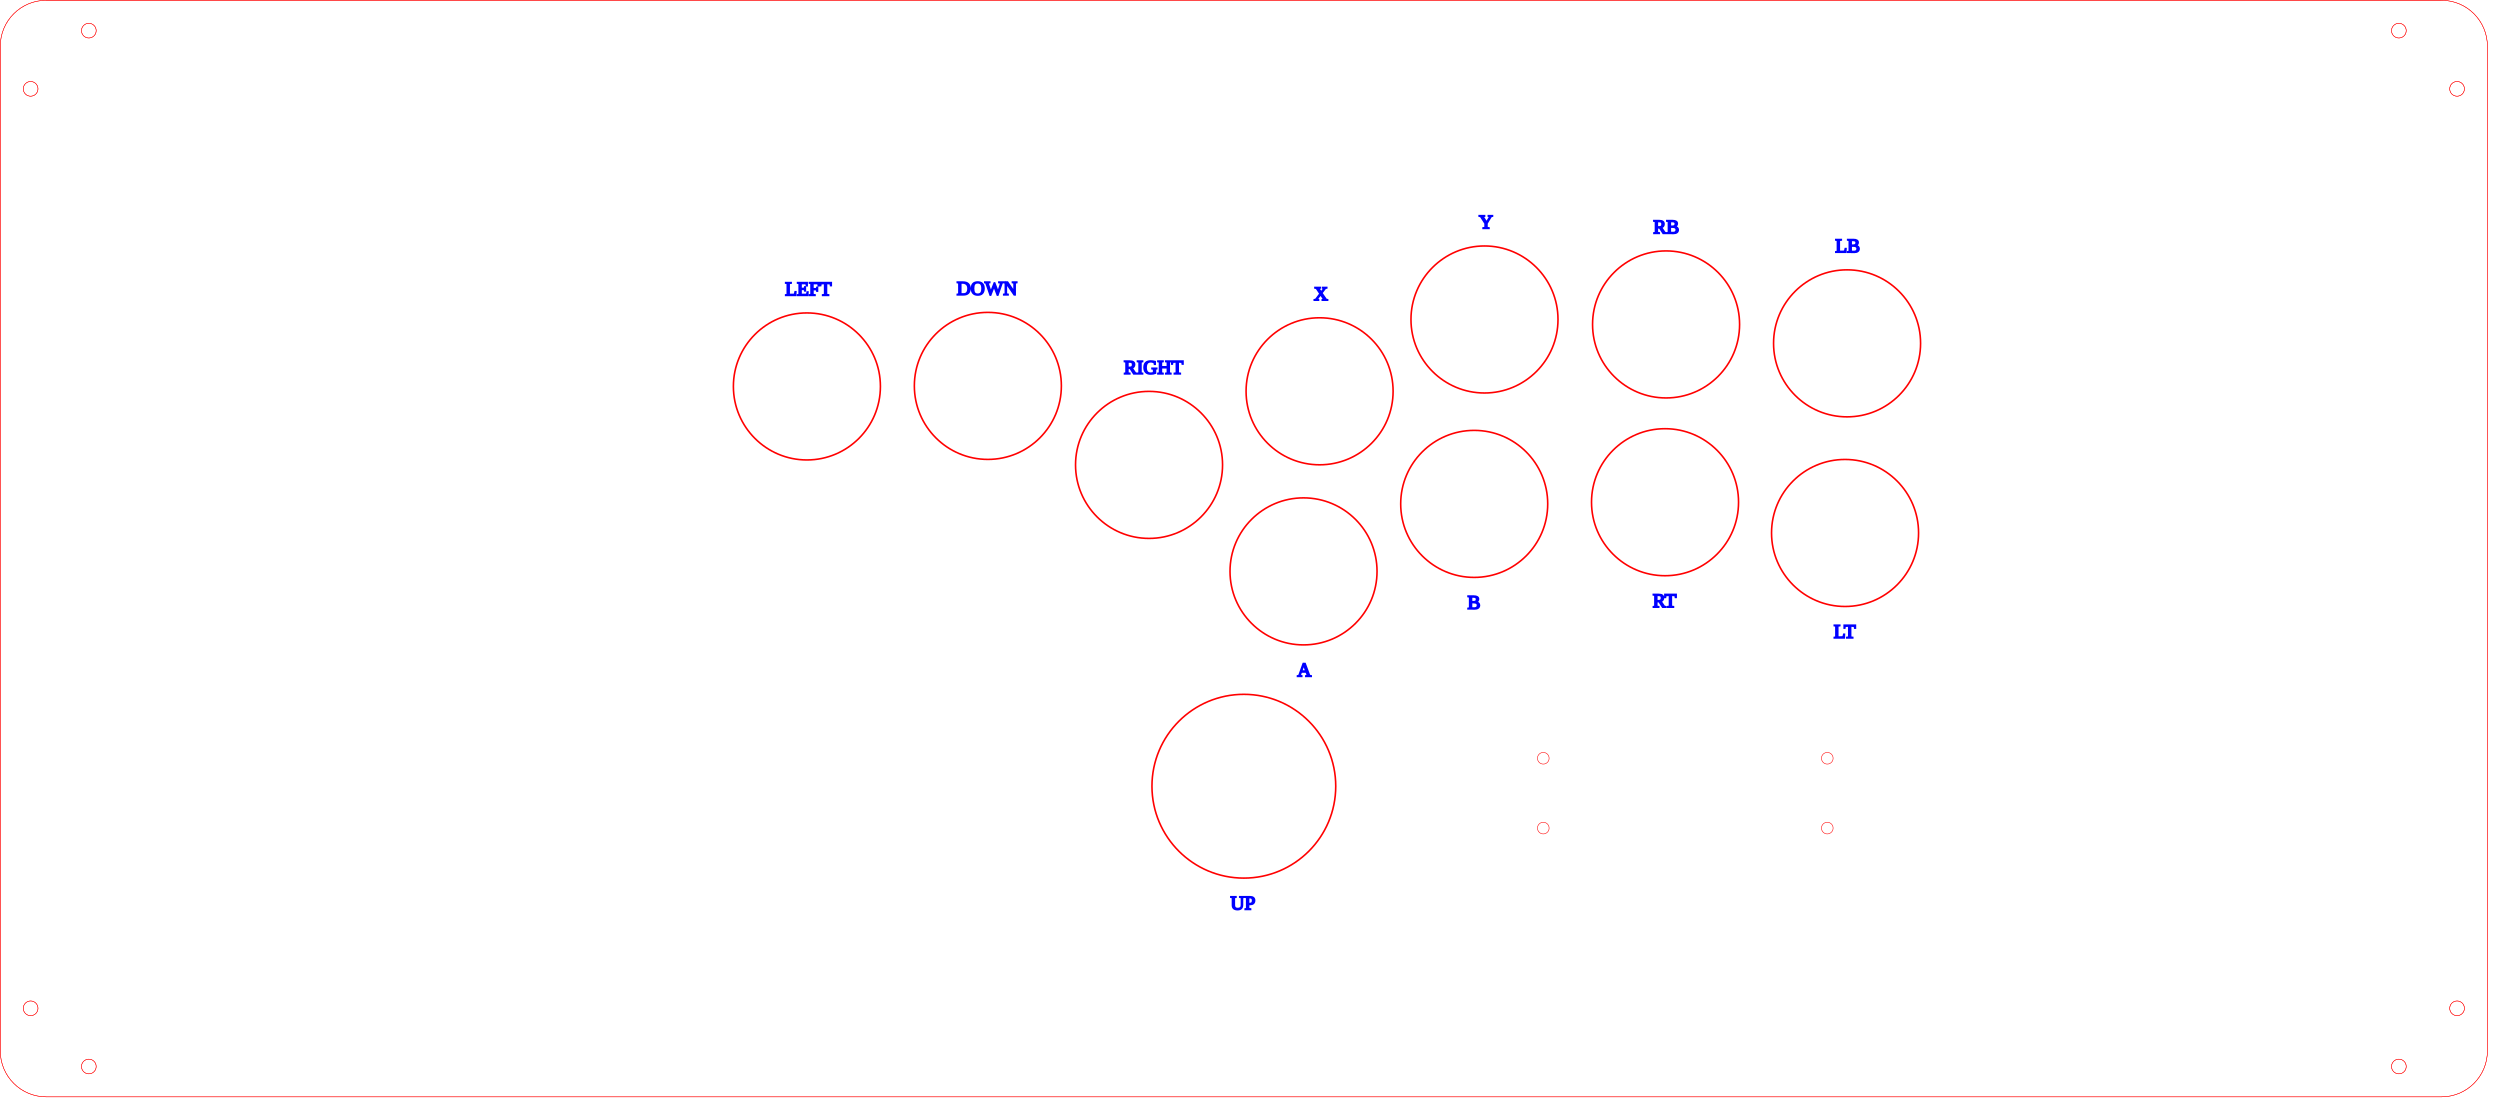
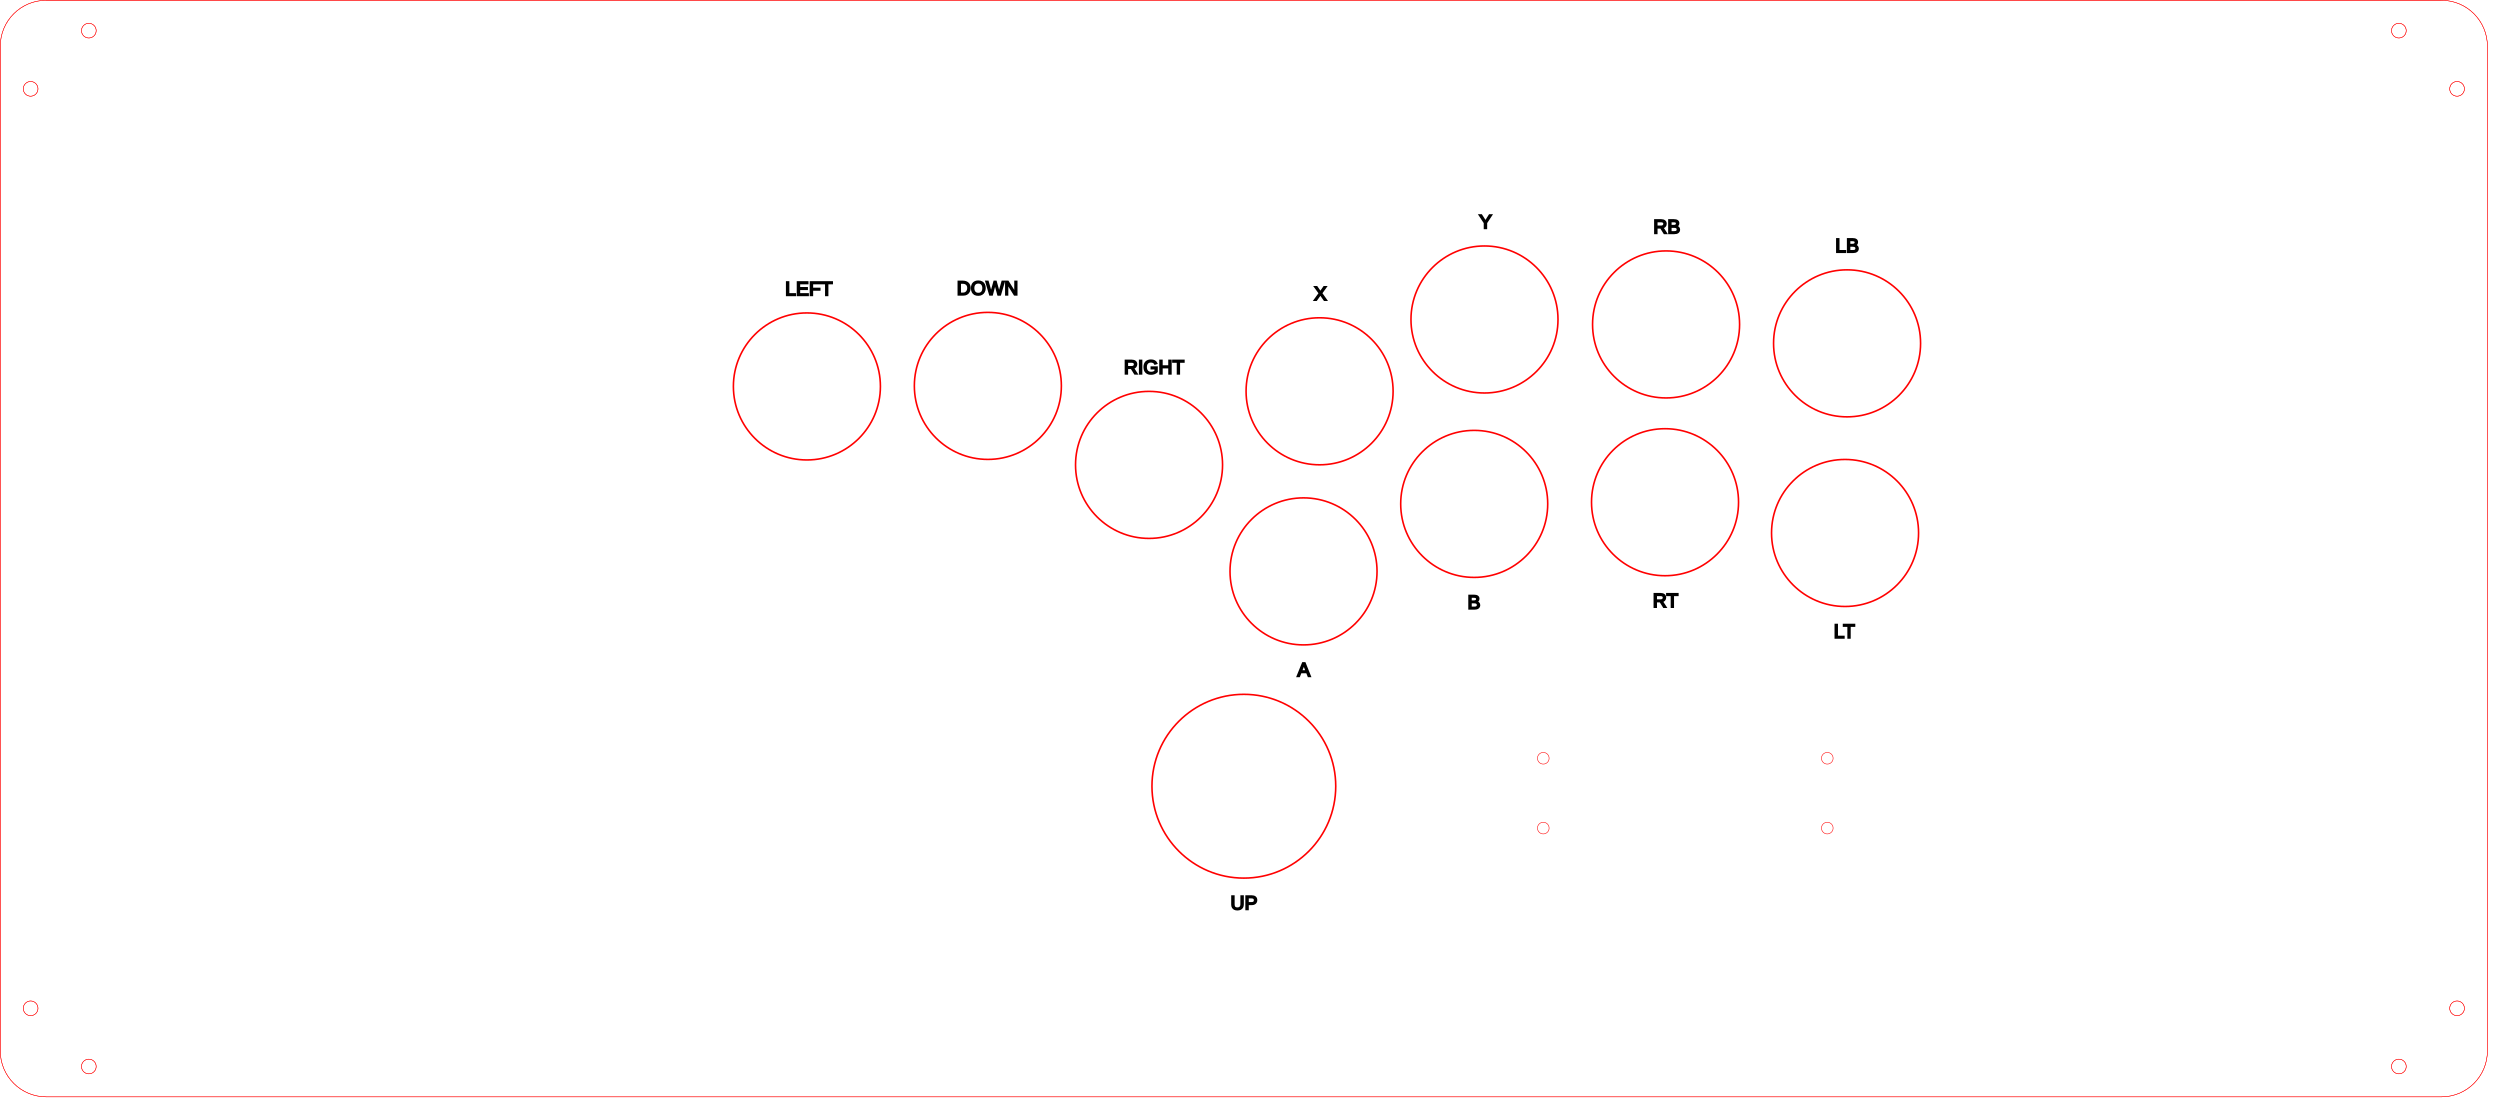
<svg xmlns="http://www.w3.org/2000/svg" xml:space="preserve" id="svg6881" preserveAspectRatio="xMidYMid" version="1.1" viewBox="0 0 408.1 181.096" height="181.096mm" width="408.1mm">
  <defs id="defs6885">
    <clipPath clipPathUnits="userSpaceOnUse" id="clipPath1748">
      <path style="display:inline;fill:#000000;stroke-width:0.1" d="m -242.065,118.759 -21.447,-28.211 -6.664,6.191 25.613,107.458 60.916,-0.897 18.499,-20.426 14.12,-9.978 -4.306,-36.534 -47.898,-27.557 z" id="path1750" />
    </clipPath>
  </defs>
  <g id="g2790" style="display:none;vector-effect:non-scaling-stroke;fill:none;stroke:#000000;stroke-width:0.265;stroke-dasharray:none;-inkscape-stroke:hairline" transform="translate(-11.44061,-82.48767)">
    <g id="g2849" transform="translate(-177.5868,-12.62469)" style="display:inline;vector-effect:non-scaling-stroke;stroke-width:0.265;stroke-dasharray:none;-inkscape-stroke:hairline">
      <path d="m -3142.288,869.515 a 45.354,45.354 0 0 0 -90.709,0 45.354,45.354 0 0 0 90.709,0 z" style="display:none;vector-effect:non-scaling-stroke;fill:none;stroke:#ff0000;stroke-width:1;stroke-dasharray:none;-inkscape-stroke:hairline" id="path2890-2-0" transform="matrix(0.2645833,0,0,0.2645833,1225.566,-118.3967)" />
      <path d="m 364.169,111.662 a 12,12 0 0 0 -24,0 12,12 0 0 0 24,0 z" style="display:none;vector-effect:non-scaling-stroke;fill:none;stroke:#ff0000;stroke-width:0.265;stroke-dasharray:none;-inkscape-stroke:hairline" id="path2890-2-0-2" />
      <path d="m -3142.288,869.515 a 45.354,45.354 0 0 0 -90.709,0 45.354,45.354 0 0 0 90.709,0 z" style="vector-effect:non-scaling-stroke;fill:none;stroke:#ff0000;stroke-width:1;stroke-dasharray:none;-inkscape-stroke:hairline" id="path2890-2-0-4" transform="matrix(0.2645833,0,0,0.2645833,1165.566,-118.3967)" />
      <path d="m 364.169,111.662 a 12,12 0 0 0 -24,0 12,12 0 0 0 24,0 z" style="vector-effect:non-scaling-stroke;fill:none;stroke:#ff0000;stroke-width:0.265;stroke-dasharray:none;-inkscape-stroke:hairline" id="path2890-2-0-2-4" transform="translate(-60)" />
      <path d="m 274.169,111.662 a 12,12 0 0 0 -24,0 12,12 0 0 0 24,0 z" style="vector-effect:non-scaling-stroke;fill:none;stroke:#ff0000;stroke-width:0.265;stroke-dasharray:none;-inkscape-stroke:hairline" id="path2890-2-0-4-9" />
      <path d="m 244.169,111.662 a 12,12 0 0 0 -24,0 12,12 0 0 0 24,0 z" style="vector-effect:non-scaling-stroke;fill:none;stroke:#ff0000;stroke-width:0.265;stroke-dasharray:none;-inkscape-stroke:hairline" id="path2890-2-0-2-4-1" />
    </g>
    <g id="g401" style="display:inline;vector-effect:non-scaling-stroke;fill:none;stroke:#000000;stroke-width:0.265;stroke-dasharray:none;-inkscape-stroke:hairline" transform="translate(356.2262,-13.83901)">
      <path d="m 29.74,112.85 a 10.675,10.677 0 0 0 -21.35,0 10.675,10.677 0 0 0 21.35,0 z" style="vector-effect:non-scaling-stroke;fill:none;stroke:#ff0000;stroke-width:0.265;stroke-dasharray:none;-inkscape-stroke:hairline" id="path2890-2-0-2-4-1-8" />
      <ellipse style="display:inline;vector-effect:non-scaling-stroke;fill:none;stroke:#ff0000;stroke-width:0.265;stroke-dasharray:none;stroke-opacity:1;-inkscape-stroke:hairline" id="path838-8-3-5" cx="28.566" cy="124.852" rx="1.7" ry="1.7" />
      <ellipse style="display:inline;vector-effect:non-scaling-stroke;fill:none;stroke:#ff0000;stroke-width:0.265;stroke-dasharray:none;stroke-opacity:1;-inkscape-stroke:hairline" id="path838-8-3-5-4-2" cx="9.566" cy="100.852" rx="1.7" ry="1.7" />
    </g>
    <rect style="display:none;vector-effect:non-scaling-stroke;fill:none;stroke:#ff0000;stroke-width:0.265;stroke-dasharray:none;stroke-opacity:1;-inkscape-stroke:hairline" id="rect5993" width="362.01" height="33" x="33.483" y="82.538" />
  </g>
  <g id="g12668" transform="translate(-590.9542,0.0500001)" style="display:inline;vector-effect:non-scaling-stroke;fill:none;fill-opacity:1;fill-rule:evenodd;stroke-width:0.265;stroke-dasharray:none;-inkscape-stroke:hairline">
    <rect style="vector-effect:non-scaling-stroke;fill:none;fill-opacity:1;fill-rule:evenodd;stroke:#ff0000;stroke-width:0.265;stroke-dasharray:none;-inkscape-stroke:hairline" id="rect12606" width="406" height="179" x="591" y="-5.1409003e-08" rx="7.5" ry="7.5" />
    <circle style="display:inline;vector-effect:non-scaling-stroke;fill:none;fill-opacity:1;fill-rule:evenodd;stroke:#ff0000;stroke-width:0.265;stroke-dasharray:none;stroke-opacity:1;-inkscape-stroke:hairline" id="circle12652" cx="595.955" cy="164.546" r="1.2" transform="translate(-1.1666667e-5)" />
    <circle style="display:inline;vector-effect:non-scaling-stroke;fill:none;fill-opacity:1;fill-rule:evenodd;stroke:#ff0000;stroke-width:0.265;stroke-dasharray:none;stroke-opacity:1;-inkscape-stroke:hairline" id="circle12654" cx="595.955" cy="14.454" r="1.2" transform="translate(-1.1666667e-5)" />
    <circle style="display:inline;vector-effect:non-scaling-stroke;fill:none;fill-opacity:1;fill-rule:evenodd;stroke:#ff0000;stroke-width:0.265;stroke-dasharray:none;stroke-opacity:1;-inkscape-stroke:hairline" id="circle12656" cx="982.545" cy="4.954" r="1.2" transform="translate(-1.1666667e-5)" />
    <circle style="display:inline;vector-effect:non-scaling-stroke;fill:none;fill-opacity:1;fill-rule:evenodd;stroke:#ff0000;stroke-width:0.265;stroke-dasharray:none;stroke-opacity:1;-inkscape-stroke:hairline" id="circle12658" cx="605.455" cy="4.954" r="1.2" />
    <circle style="display:inline;vector-effect:non-scaling-stroke;fill:none;fill-opacity:1;fill-rule:evenodd;stroke:#ff0000;stroke-width:0.265;stroke-dasharray:none;stroke-opacity:1;-inkscape-stroke:hairline" id="circle12660" cx="982.546" cy="174.046" r="1.2" transform="translate(-1.1666667e-5)" />
    <circle style="display:inline;vector-effect:non-scaling-stroke;fill:none;fill-opacity:1;fill-rule:evenodd;stroke:#ff0000;stroke-width:0.265;stroke-dasharray:none;stroke-opacity:1;-inkscape-stroke:hairline" id="circle12662" cx="605.455" cy="174.046" r="1.2" />
    <circle style="display:inline;vector-effect:non-scaling-stroke;fill:none;fill-opacity:1;fill-rule:evenodd;stroke:#ff0000;stroke-width:0.265;stroke-dasharray:none;stroke-opacity:1;-inkscape-stroke:hairline" id="circle12664" cx="992.046" cy="164.546" r="1.2" />
    <circle style="display:inline;vector-effect:non-scaling-stroke;fill:none;fill-opacity:1;fill-rule:evenodd;stroke:#ff0000;stroke-width:0.265;stroke-dasharray:none;stroke-opacity:1;-inkscape-stroke:hairline" id="circle12666" cx="992.046" cy="14.454" r="1.2" />
    <g id="g1155-3" transform="matrix(0,-0.7916666,0.7916666,0,823.7041,660.9004)" style="display:inline;vector-effect:non-scaling-stroke;fill:none;fill-opacity:1;fill-rule:evenodd;stroke-width:0.334;stroke-dasharray:none;-inkscape-stroke:hairline">
      <circle style="display:inline;vector-effect:non-scaling-stroke;fill:none;fill-opacity:1;fill-rule:evenodd;stroke:#ff0000;stroke-width:0.334;stroke-dasharray:none;stroke-opacity:1;-inkscape-stroke:hairline" id="circle1152-6" cx="678.533" cy="82.784" r="1.2" />
      <circle style="display:inline;vector-effect:non-scaling-stroke;fill:none;fill-opacity:1;fill-rule:evenodd;stroke:#ff0000;stroke-width:0.334;stroke-dasharray:none;stroke-opacity:1;-inkscape-stroke:hairline" id="circle1485-7" cx="664.133" cy="82.784" r="1.2" />
      <circle style="display:inline;vector-effect:non-scaling-stroke;fill:none;fill-opacity:1;fill-rule:evenodd;stroke:#ff0000;stroke-width:0.334;stroke-dasharray:none;stroke-opacity:1;-inkscape-stroke:hairline" id="circle1765-5" cx="678.533" cy="24.224" r="1.2" />
      <circle style="display:inline;vector-effect:non-scaling-stroke;fill:none;fill-opacity:1;fill-rule:evenodd;stroke:#ff0000;stroke-width:0.334;stroke-dasharray:none;stroke-opacity:1;-inkscape-stroke:hairline" id="circle1767-3" cx="664.133" cy="24.224" r="1.2" />
      <circle style="display:none;vector-effect:non-scaling-stroke;fill:none;fill-opacity:1;fill-rule:evenodd;stroke:#ff0000;stroke-width:0.334;stroke-dasharray:none;stroke-opacity:1;-inkscape-stroke:hairline" id="circle2168-5" cx="671.333" cy="24.224" r="1.2" />
    </g>
  </g>
  <g id="g264" transform="translate(-590.9497,0.0500001)" style="display:none;vector-effect:non-scaling-stroke;stroke-width:0.265;stroke-dasharray:none;-inkscape-stroke:hairline">
    <rect style="display:none;vector-effect:non-scaling-stroke;fill:none;fill-opacity:1;fill-rule:evenodd;stroke:#ff0000;stroke-width:0.265;stroke-dasharray:none;-inkscape-stroke:hairline" id="rect4792" width="390.006" height="163.006" x="598.997" y="7.997" rx="7.5" ry="7.5" transform="translate(1.125e-6)" />
    <rect style="vector-effect:non-scaling-stroke;fill:none;stroke:#ff0000;stroke-width:0.265;stroke-dasharray:none;-inkscape-stroke:hairline" id="rect372" width="406" height="179" x="591" y="-5.1409003e-08" rx="7.5" ry="7.5" />
    <g id="g2122-5" transform="translate(18.45759,-12.65129)" style="display:none;vector-effect:non-scaling-stroke;stroke-width:0.265;stroke-dasharray:none;-inkscape-stroke:hairline">
      <path d="M 773.742,35.901 V 23.251 h -0.8 V 22.651 h -13.85 v 0.6 h -0.8 v 12.65 h 0.8 v 0.6 h 13.85 v -0.6 z" style="vector-effect:non-scaling-stroke;fill:none;stroke:#ff0000;stroke-width:0.265;stroke-dasharray:none;stroke-opacity:1;-inkscape-stroke:hairline" id="path408-3-6-6" />
      <path d="M 754.692,35.901 V 23.251 h -0.8 V 22.651 h -13.85 v 0.6 h -0.8 v 12.65 h 0.8 v 0.6 h 13.85 v -0.6 z" style="vector-effect:non-scaling-stroke;fill:none;stroke:#ff0000;stroke-width:0.265;stroke-dasharray:none;stroke-opacity:1;-inkscape-stroke:hairline" id="path408-3-2" />
      <path d="m 720.992,23.251 h -0.8 v 12.65 h 0.8 v 0.6 h 13.85 v -0.6 h 0.8 V 23.251 h -0.8 V 22.651 h -13.85 z" style="vector-effect:non-scaling-stroke;fill:none;stroke:#ff0000;stroke-width:0.265;stroke-dasharray:none;stroke-opacity:1;-inkscape-stroke:hairline" id="path392-9" />
      <path d="M 830.891,35.901 V 23.251 h -0.8 V 22.651 h -13.85 v 0.6 h -0.8 v 12.65 h 0.8 v 0.6 h 13.85 v -0.6 z" style="vector-effect:non-scaling-stroke;fill:none;stroke:#ff0000;stroke-width:0.265;stroke-dasharray:none;stroke-opacity:1;-inkscape-stroke:hairline" id="path408-3-6-7-1" />
      <path d="M 811.842,35.901 V 23.251 h -0.8 V 22.651 h -13.85 v 0.6 h -0.8 v 12.65 h 0.8 v 0.6 h 13.85 v -0.6 z" style="vector-effect:non-scaling-stroke;fill:none;stroke:#ff0000;stroke-width:0.265;stroke-dasharray:none;stroke-opacity:1;-inkscape-stroke:hairline" id="path408-3-5-2" />
      <path d="m 778.142,23.251 h -0.8 v 12.65 h 0.8 v 0.6 h 13.85 v -0.6 h 0.8 V 23.251 h -0.8 V 22.651 h -13.85 z" style="vector-effect:non-scaling-stroke;fill:none;stroke:#ff0000;stroke-width:0.265;stroke-dasharray:none;stroke-opacity:1;-inkscape-stroke:hairline" id="path392-3-7" />
    </g>
    <g id="g2894-3-6" transform="matrix(0.2645833,0,0,0.2645833,588.5936,-118.3467)" style="display:inline;vector-effect:non-scaling-stroke;fill:none;fill-opacity:1;fill-rule:evenodd;stroke-width:1;stroke-dasharray:none;-inkscape-stroke:hairline">
      <path d="m 858.515,799.631 a 45.354,45.354 0 0 0 -90.709,0 45.354,45.354 0 0 0 90.709,0 z" style="display:inline;vector-effect:non-scaling-stroke;fill:none;fill-opacity:1;fill-rule:evenodd;stroke:#ff0000;stroke-width:1;stroke-dasharray:none;-inkscape-stroke:hairline" id="path2870-3-2" />
      <path d="m 963.817,757.994 a 45.354,45.354 0 0 0 -90.709,0 45.354,45.354 0 0 0 90.709,0 z" style="display:inline;vector-effect:non-scaling-stroke;fill:none;fill-opacity:1;fill-rule:evenodd;stroke:#ff0000;stroke-width:1;stroke-dasharray:none;-inkscape-stroke:hairline" id="path2872-0-9" />
      <path d="m 1192.621,775.931 a 45.354,45.354 0 0 0 -90.709,0 45.354,45.354 0 0 0 90.709,0 z" style="display:inline;vector-effect:non-scaling-stroke;fill:none;fill-opacity:1;fill-rule:evenodd;stroke:#ff0000;stroke-width:1;stroke-dasharray:none;-inkscape-stroke:hairline" id="path2874-8-1" />
      <path d="m 1193.865,658.938 a 45.354,45.354 0 0 0 -90.709,0 45.354,45.354 0 0 0 90.709,0 z" style="display:inline;vector-effect:non-scaling-stroke;fill:none;fill-opacity:1;fill-rule:evenodd;stroke:#ff0000;stroke-width:1;stroke-dasharray:none;-inkscape-stroke:hairline" id="path2876-8-2" />
      <path d="m 1082.194,647.269 a 45.354,45.354 0 0 0 -90.709,0 45.354,45.354 0 0 0 90.709,0 z" style="display:inline;vector-effect:non-scaling-stroke;fill:none;fill-opacity:1;fill-rule:evenodd;stroke:#ff0000;stroke-width:1;stroke-dasharray:none;-inkscape-stroke:hairline" id="path2878-6-7" />
      <path d="m 970.16,644.216 a 45.354,45.354 0 0 0 -90.709,0 45.354,45.354 0 0 0 90.709,0 z" style="display:inline;vector-effect:non-scaling-stroke;fill:none;fill-opacity:1;fill-rule:evenodd;stroke:#ff0000;stroke-width:1;stroke-dasharray:none;-inkscape-stroke:hairline" id="path2880-0-0" />
      <path d="m 868.423,688.519 a 45.354,45.354 0 0 0 -90.709,0 45.354,45.354 0 0 0 90.709,0 z" style="display:inline;vector-effect:non-scaling-stroke;fill:none;fill-opacity:1;fill-rule:evenodd;stroke:#ff0000;stroke-width:1;stroke-dasharray:none;-inkscape-stroke:hairline" id="path2882-0-9" />
      <path d="m 763.205,733.935 a 45.354,45.354 0 0 0 -90.709,0 45.354,45.354 0 0 0 90.709,0 z" style="display:inline;vector-effect:non-scaling-stroke;fill:none;fill-opacity:1;fill-rule:evenodd;stroke:#ff0000;stroke-width:1;stroke-dasharray:none;-inkscape-stroke:hairline" id="path2884-5-3" />
      <path d="m 663.758,685.193 a 45.354,45.354 0 0 0 -90.709,0 45.354,45.354 0 0 0 90.709,0 z" style="display:inline;vector-effect:non-scaling-stroke;fill:none;fill-opacity:1;fill-rule:evenodd;stroke:#ff0000;stroke-width:1;stroke-dasharray:none;-inkscape-stroke:hairline" id="path2886-3-6" />
      <path d="m 552.111,685.529 a 45.354,45.354 0 0 0 -90.709,0 45.354,45.354 0 0 0 90.709,0 z" style="display:inline;vector-effect:non-scaling-stroke;fill:none;fill-opacity:1;fill-rule:evenodd;stroke:#ff0000;stroke-width:1;stroke-dasharray:none;-inkscape-stroke:hairline" id="path2888-8-0" />
      <path d="m 1081.552,756.954 a 45.354,45.354 0 0 0 -90.709,0 45.354,45.354 0 0 0 90.709,0 z" style="display:inline;vector-effect:non-scaling-stroke;fill:none;fill-opacity:1;fill-rule:evenodd;stroke:#ff0000;stroke-width:1;stroke-dasharray:none;-inkscape-stroke:hairline" id="path2890-2-6" />
      <path d="m 833.033,932.181 a 56.693,56.693 0 0 0 -113.386,0 56.693,56.693 0 0 0 113.386,0 z" style="display:inline;vector-effect:non-scaling-stroke;fill:none;fill-opacity:1;fill-rule:evenodd;stroke:#ff0000;stroke-width:1;stroke-dasharray:none;-inkscape-stroke:hairline" id="path2892-2-2" />
    </g>
    <circle style="display:inline;vector-effect:non-scaling-stroke;fill:none;fill-opacity:1;fill-rule:evenodd;stroke:#ff0000;stroke-width:0.265;stroke-dasharray:none;stroke-opacity:1;-inkscape-stroke:hairline" id="circle5123" cx="992.046" cy="164.546" r="2.458" transform="translate(-0.00454167)" />
    <circle style="display:inline;vector-effect:non-scaling-stroke;fill:none;fill-opacity:1;fill-rule:evenodd;stroke:#ff0000;stroke-width:0.265;stroke-dasharray:none;stroke-opacity:1;-inkscape-stroke:hairline" id="circle5123-3" cx="992.046" cy="14.454" r="2.458" transform="translate(-0.00454167)" />
    <circle style="display:inline;vector-effect:non-scaling-stroke;fill:none;fill-opacity:1;fill-rule:evenodd;stroke:#ff0000;stroke-width:0.265;stroke-dasharray:none;stroke-opacity:1;-inkscape-stroke:hairline" id="circle6011" cx="982.546" cy="4.954" r="2.458" transform="matrix(-1,0,0,1,1587.996,3.9166666e-8)" />
    <circle style="display:inline;vector-effect:non-scaling-stroke;fill:none;fill-opacity:1;fill-rule:evenodd;stroke:#ff0000;stroke-width:0.265;stroke-dasharray:none;stroke-opacity:1;-inkscape-stroke:hairline" id="circle497" cx="605.455" cy="4.954" r="2.458" transform="matrix(-1,0,0,1,1587.996,3.9166666e-8)" />
    <circle style="display:inline;vector-effect:non-scaling-stroke;fill:none;fill-opacity:1;fill-rule:evenodd;stroke:#ff0000;stroke-width:0.265;stroke-dasharray:none;stroke-opacity:1;-inkscape-stroke:hairline" id="circle3695" cx="595.955" cy="164.546" r="2.458" transform="translate(-0.00454167)" />
    <circle style="display:inline;vector-effect:non-scaling-stroke;fill:none;fill-opacity:1;fill-rule:evenodd;stroke:#ff0000;stroke-width:0.265;stroke-dasharray:none;stroke-opacity:1;-inkscape-stroke:hairline" id="ellipse252-4-3" cx="595.955" cy="14.454" r="2.458" transform="translate(-0.00454167)" />
    <circle style="display:inline;vector-effect:non-scaling-stroke;fill:none;fill-opacity:1;fill-rule:evenodd;stroke:#ff0000;stroke-width:0.265;stroke-dasharray:none;stroke-opacity:1;-inkscape-stroke:hairline" id="circle4478" cx="982.546" cy="174.046" r="2.458" transform="translate(-0.00454167)" />
    <circle style="display:inline;vector-effect:non-scaling-stroke;fill:none;fill-opacity:1;fill-rule:evenodd;stroke:#ff0000;stroke-width:0.265;stroke-dasharray:none;stroke-opacity:1;-inkscape-stroke:hairline" id="circle4937" cx="605.455" cy="174.046" r="2.458" transform="translate(-0.00454167)" />
  </g>
  <g id="g264-3" transform="translate(-590.9542,0.0500001)" style="display:inline;vector-effect:non-scaling-stroke;fill:none;fill-opacity:1;fill-rule:evenodd;stroke-width:0.265;stroke-dasharray:none;-inkscape-stroke:hairline">
    <circle style="display:none;vector-effect:non-scaling-stroke;fill:none;fill-opacity:1;fill-rule:evenodd;stroke:#ff0000;stroke-width:0.265;stroke-dasharray:none;stroke-opacity:1;-inkscape-stroke:hairline" id="circle5770" cx="990.8" cy="172.8" r="2.9" />
    <circle style="display:none;vector-effect:non-scaling-stroke;fill:none;fill-opacity:1;fill-rule:evenodd;stroke:#ff0000;stroke-width:0.265;stroke-dasharray:none;stroke-opacity:1;-inkscape-stroke:hairline" id="circle5275" cx="597.2" cy="172.8" r="2.9" transform="translate(-1.1666667e-5)" />
    <circle style="display:none;vector-effect:non-scaling-stroke;fill:none;fill-opacity:1;fill-rule:evenodd;stroke:#ff0000;stroke-width:0.265;stroke-dasharray:none;stroke-opacity:1;-inkscape-stroke:hairline" id="circle5551" cx="990.8" cy="6.2" r="2.9" />
    <rect style="display:none;vector-effect:non-scaling-stroke;fill:none;fill-opacity:1;fill-rule:evenodd;stroke:#ff0000;stroke-width:0.265;stroke-dasharray:none;-inkscape-stroke:hairline" id="rect1242" width="390.006" height="163.006" x="598.997" y="7.997" rx="7.5" ry="7.5" />
    <rect style="vector-effect:non-scaling-stroke;fill:none;fill-opacity:1;fill-rule:evenodd;stroke:#ff0000;stroke-width:0.265;stroke-dasharray:none;-inkscape-stroke:hairline" id="rect372-9" width="406" height="179" x="591" y="-5.1409003e-08" rx="7.5" ry="7.5" />
    <g id="g2894-3" transform="matrix(0.2645833,0,0,0.2645833,588.5936,-118.3467)" style="display:inline;vector-effect:non-scaling-stroke;fill:none;fill-opacity:1;fill-rule:evenodd;stroke-width:1;stroke-dasharray:none;-inkscape-stroke:hairline">
      <path d="m 858.515,799.631 a 45.354,45.354 0 0 0 -90.709,0 45.354,45.354 0 0 0 90.709,0 z" style="display:inline;vector-effect:non-scaling-stroke;fill:none;fill-opacity:1;fill-rule:evenodd;stroke:#ff0000;stroke-width:1;stroke-dasharray:none;-inkscape-stroke:hairline" id="path2870-3" />
      <path d="m 963.817,757.994 a 45.354,45.354 0 0 0 -90.709,0 45.354,45.354 0 0 0 90.709,0 z" style="display:inline;vector-effect:non-scaling-stroke;fill:none;fill-opacity:1;fill-rule:evenodd;stroke:#ff0000;stroke-width:1;stroke-dasharray:none;-inkscape-stroke:hairline" id="path2872-0" />
      <path d="m 1192.621,775.931 a 45.354,45.354 0 0 0 -90.709,0 45.354,45.354 0 0 0 90.709,0 z" style="display:inline;vector-effect:non-scaling-stroke;fill:none;fill-opacity:1;fill-rule:evenodd;stroke:#ff0000;stroke-width:1;stroke-dasharray:none;-inkscape-stroke:hairline" id="path2874-8" />
      <path d="m 1193.865,658.938 a 45.354,45.354 0 0 0 -90.709,0 45.354,45.354 0 0 0 90.709,0 z" style="display:inline;vector-effect:non-scaling-stroke;fill:none;fill-opacity:1;fill-rule:evenodd;stroke:#ff0000;stroke-width:1;stroke-dasharray:none;-inkscape-stroke:hairline" id="path2876-8" />
      <path d="m 1082.194,647.269 a 45.354,45.354 0 0 0 -90.709,0 45.354,45.354 0 0 0 90.709,0 z" style="display:inline;vector-effect:non-scaling-stroke;fill:none;fill-opacity:1;fill-rule:evenodd;stroke:#ff0000;stroke-width:1;stroke-dasharray:none;-inkscape-stroke:hairline" id="path2878-6" />
      <path d="m 970.16,644.216 a 45.354,45.354 0 0 0 -90.709,0 45.354,45.354 0 0 0 90.709,0 z" style="display:inline;vector-effect:non-scaling-stroke;fill:none;fill-opacity:1;fill-rule:evenodd;stroke:#ff0000;stroke-width:1;stroke-dasharray:none;-inkscape-stroke:hairline" id="path2880-0" />
      <path d="m 868.423,688.519 a 45.354,45.354 0 0 0 -90.709,0 45.354,45.354 0 0 0 90.709,0 z" style="display:inline;vector-effect:non-scaling-stroke;fill:none;fill-opacity:1;fill-rule:evenodd;stroke:#ff0000;stroke-width:1;stroke-dasharray:none;-inkscape-stroke:hairline" id="path2882-0" />
      <path d="m 763.205,733.935 a 45.354,45.354 0 0 0 -90.709,0 45.354,45.354 0 0 0 90.709,0 z" style="display:inline;vector-effect:non-scaling-stroke;fill:none;fill-opacity:1;fill-rule:evenodd;stroke:#ff0000;stroke-width:1;stroke-dasharray:none;-inkscape-stroke:hairline" id="path2884-5" />
      <path d="m 663.758,685.193 a 45.354,45.354 0 0 0 -90.709,0 45.354,45.354 0 0 0 90.709,0 z" style="display:inline;vector-effect:non-scaling-stroke;fill:none;fill-opacity:1;fill-rule:evenodd;stroke:#ff0000;stroke-width:1;stroke-dasharray:none;-inkscape-stroke:hairline" id="path2886-3" />
      <path d="m 552.111,685.529 a 45.354,45.354 0 0 0 -90.709,0 45.354,45.354 0 0 0 90.709,0 z" style="display:inline;vector-effect:non-scaling-stroke;fill:none;fill-opacity:1;fill-rule:evenodd;stroke:#ff0000;stroke-width:1;stroke-dasharray:none;-inkscape-stroke:hairline" id="path2888-8" />
      <path d="m 1081.552,756.954 a 45.354,45.354 0 0 0 -90.709,0 45.354,45.354 0 0 0 90.709,0 z" style="display:inline;vector-effect:non-scaling-stroke;fill:none;fill-opacity:1;fill-rule:evenodd;stroke:#ff0000;stroke-width:1;stroke-dasharray:none;-inkscape-stroke:hairline" id="path2890-2" />
      <path d="m 833.033,932.181 a 56.693,56.693 0 0 0 -113.386,0 56.693,56.693 0 0 0 113.386,0 z" style="display:inline;vector-effect:non-scaling-stroke;fill:none;fill-opacity:1;fill-rule:evenodd;stroke:#ff0000;stroke-width:1;stroke-dasharray:none;-inkscape-stroke:hairline" id="path2892-2" />
    </g>
    <g id="g2122" transform="translate(18.45759,-15.5686)" style="display:none;vector-effect:non-scaling-stroke;fill:none;fill-opacity:1;fill-rule:evenodd;stroke-width:0.265;stroke-dasharray:none;-inkscape-stroke:hairline">
      <g id="g3148" style="display:none;vector-effect:non-scaling-stroke;fill:none;fill-opacity:1;fill-rule:evenodd;stroke-width:0.265;stroke-dasharray:none;-inkscape-stroke:hairline">
        <path d="M 773.742,38.818 V 26.168 h -0.8 v -0.6 h -13.85 v 0.6 h -0.8 v 12.65 h 0.8 v 0.6 h 13.85 v -0.6 z" style="vector-effect:non-scaling-stroke;fill:none;fill-opacity:1;fill-rule:evenodd;stroke:#ff0000;stroke-width:0.265;stroke-dasharray:none;stroke-opacity:1;-inkscape-stroke:hairline" id="path408-3-6" />
        <path d="M 754.692,38.818 V 26.168 h -0.8 v -0.6 h -13.85 v 0.6 h -0.8 v 12.65 h 0.8 v 0.6 h 13.85 v -0.6 z" style="vector-effect:non-scaling-stroke;fill:none;fill-opacity:1;fill-rule:evenodd;stroke:#ff0000;stroke-width:0.265;stroke-dasharray:none;stroke-opacity:1;-inkscape-stroke:hairline" id="path408-3" />
        <path d="m 720.992,26.168 h -0.8 v 12.65 h 0.8 v 0.6 h 13.85 v -0.6 h 0.8 V 26.168 h -0.8 v -0.6 h -13.85 z" style="vector-effect:non-scaling-stroke;fill:none;fill-opacity:1;fill-rule:evenodd;stroke:#ff0000;stroke-width:0.265;stroke-dasharray:none;stroke-opacity:1;-inkscape-stroke:hairline" id="path392" />
        <path d="M 830.891,38.818 V 26.168 h -0.8 v -0.6 h -13.85 v 0.6 h -0.8 v 12.65 h 0.8 v 0.6 h 13.85 v -0.6 z" style="vector-effect:non-scaling-stroke;fill:none;fill-opacity:1;fill-rule:evenodd;stroke:#ff0000;stroke-width:0.265;stroke-dasharray:none;stroke-opacity:1;-inkscape-stroke:hairline" id="path408-3-6-7" />
        <path d="M 811.842,38.818 V 26.168 h -0.8 v -0.6 h -13.85 v 0.6 h -0.8 v 12.65 h 0.8 v 0.6 h 13.85 v -0.6 z" style="vector-effect:non-scaling-stroke;fill:none;fill-opacity:1;fill-rule:evenodd;stroke:#ff0000;stroke-width:0.265;stroke-dasharray:none;stroke-opacity:1;-inkscape-stroke:hairline" id="path408-3-5" />
        <path d="m 778.142,26.168 h -0.8 v 12.65 h 0.8 v 0.6 h 13.85 v -0.6 h 0.8 V 26.168 h -0.8 v -0.6 h -13.85 z" style="vector-effect:non-scaling-stroke;fill:none;fill-opacity:1;fill-rule:evenodd;stroke:#ff0000;stroke-width:0.265;stroke-dasharray:none;stroke-opacity:1;-inkscape-stroke:hairline" id="path392-3" />
      </g>
      <rect style="vector-effect:non-scaling-stroke;fill:none;fill-opacity:1;fill-rule:evenodd;stroke:#ff0000;stroke-width:0.265;stroke-dasharray:none;stroke-opacity:1;-inkscape-stroke:hairline" id="rect2926" width="114.299" height="17.454" x="718.392" y="23.766" />
    </g>
    <circle style="display:inline;vector-effect:non-scaling-stroke;fill:none;fill-opacity:1;fill-rule:evenodd;stroke:#ff0000;stroke-width:0.265;stroke-dasharray:none;stroke-opacity:1;-inkscape-stroke:hairline" id="circle7115" cx="595.955" cy="164.546" r="1.2" transform="translate(-1.1666667e-5)" />
    <circle style="display:inline;vector-effect:non-scaling-stroke;fill:none;fill-opacity:1;fill-rule:evenodd;stroke:#ff0000;stroke-width:0.265;stroke-dasharray:none;stroke-opacity:1;-inkscape-stroke:hairline" id="ellipse252-4" cx="595.955" cy="14.454" r="1.2" transform="translate(-1.1666667e-5)" />
    <circle style="display:inline;vector-effect:non-scaling-stroke;fill:none;fill-opacity:1;fill-rule:evenodd;stroke:#ff0000;stroke-width:0.265;stroke-dasharray:none;stroke-opacity:1;-inkscape-stroke:hairline" id="circle6802" cx="982.545" cy="4.954" r="1.2" transform="translate(-1.1666667e-5)" />
    <circle style="display:inline;vector-effect:non-scaling-stroke;fill:none;fill-opacity:1;fill-rule:evenodd;stroke:#ff0000;stroke-width:0.265;stroke-dasharray:none;stroke-opacity:1;-inkscape-stroke:hairline" id="circle2098" cx="605.455" cy="4.954" r="1.2" />
    <circle style="display:inline;vector-effect:non-scaling-stroke;fill:none;fill-opacity:1;fill-rule:evenodd;stroke:#ff0000;stroke-width:0.265;stroke-dasharray:none;stroke-opacity:1;-inkscape-stroke:hairline" id="circle7331" cx="982.546" cy="174.046" r="1.2" transform="translate(-1.1666667e-5)" />
    <circle style="display:inline;vector-effect:non-scaling-stroke;fill:none;fill-opacity:1;fill-rule:evenodd;stroke:#ff0000;stroke-width:0.265;stroke-dasharray:none;stroke-opacity:1;-inkscape-stroke:hairline" id="circle7230" cx="605.455" cy="174.046" r="1.2" />
    <circle style="display:inline;vector-effect:non-scaling-stroke;fill:none;fill-opacity:1;fill-rule:evenodd;stroke:#ff0000;stroke-width:0.265;stroke-dasharray:none;stroke-opacity:1;-inkscape-stroke:hairline" id="circle7436" cx="992.046" cy="164.546" r="1.2" />
    <circle style="display:inline;vector-effect:non-scaling-stroke;fill:none;fill-opacity:1;fill-rule:evenodd;stroke:#ff0000;stroke-width:0.265;stroke-dasharray:none;stroke-opacity:1;-inkscape-stroke:hairline" id="circle7640" cx="992.046" cy="14.454" r="1.2" />
  </g>
  <g id="g965" transform="translate(-590.9542,0.0500001)" style="display:none;vector-effect:non-scaling-stroke;fill:none;fill-opacity:1;fill-rule:evenodd;stroke-width:0.265;stroke-dasharray:none;-inkscape-stroke:hairline">
    <g id="g2743" style="display:inline;vector-effect:non-scaling-stroke;fill:none;fill-opacity:1;fill-rule:evenodd;stroke-width:0.265;stroke-dasharray:none;-inkscape-stroke:hairline" transform="matrix(-1,0,0,1,1588,2.7541667e-8)">
      <circle style="display:inline;vector-effect:non-scaling-stroke;fill:none;fill-opacity:1;fill-rule:evenodd;stroke:#ff0000;stroke-width:0.265;stroke-dasharray:none;stroke-opacity:1;-inkscape-stroke:hairline" id="circle8601" cx="605.455" cy="4.954" r="2.458" transform="translate(5.6250001e-6)" />
      <path style="display:inline;vector-effect:non-scaling-stroke;fill:none;fill-opacity:1;fill-rule:evenodd;stroke:#ff0000;stroke-width:0.265;stroke-dasharray:none;-inkscape-stroke:hairline" d="m 612.996,-1.264408e-7 -12,7.5031811e-8 L 600.996,17.312 c 0,-4.053 3.311,-7.316 7.423,-7.316 h 7.577 V 3 h -3 z" transform="translate(-1.1666667e-5)" id="path8603" />
    </g>
    <g id="g8605" transform="matrix(-1,0,0,1,1588,2.7541667e-8)" style="display:inline;vector-effect:non-scaling-stroke;fill:none;fill-opacity:1;fill-rule:evenodd;stroke-width:0.265;stroke-dasharray:none;-inkscape-stroke:hairline">
      <circle style="display:inline;vector-effect:non-scaling-stroke;fill:none;fill-opacity:1;fill-rule:evenodd;stroke:#ff0000;stroke-width:0.265;stroke-dasharray:none;stroke-opacity:1;-inkscape-stroke:hairline" id="circle8599" cx="982.546" cy="4.954" r="2.458" transform="translate(5.6250001e-6)" />
      <path style="display:inline;vector-effect:non-scaling-stroke;fill:none;fill-opacity:1;fill-rule:evenodd;stroke:#ff0000;stroke-width:0.265;stroke-dasharray:none;-inkscape-stroke:hairline" d="m 972.004,9.996 h 7.577 c 4.112,0 7.423,3.263 7.423,7.316 L 987.004,-5.1408989e-8 975.004,-1.264408e-7 975.004,3 h -3 z" transform="translate(-2.0833333e-5)" id="path2554" />
    </g>
    <g id="g8613" style="display:inline;vector-effect:non-scaling-stroke;stroke-width:0.265;stroke-dasharray:none;-inkscape-stroke:hairline">
      <circle style="display:inline;vector-effect:non-scaling-stroke;fill:none;fill-opacity:1;fill-rule:evenodd;stroke:#ff0000;stroke-width:0.265;stroke-dasharray:none;stroke-opacity:1;-inkscape-stroke:hairline" id="circle8607" cx="992.046" cy="164.546" r="2.458" />
      <circle style="display:inline;vector-effect:non-scaling-stroke;fill:none;fill-opacity:1;fill-rule:evenodd;stroke:#ff0000;stroke-width:0.265;stroke-dasharray:none;stroke-opacity:1;-inkscape-stroke:hairline" id="circle8609" cx="992.046" cy="14.454" r="2.458" />
      <path style="display:inline;vector-effect:non-scaling-stroke;fill:none;fill-opacity:1;fill-rule:evenodd;stroke:#ff0000;stroke-width:0.265;stroke-dasharray:none;-inkscape-stroke:hairline" d="m 987.004,179 h 2.496 c 4.155,0 7.5,-3.345 7.5,-7.5 V 7.5 c 0,-4.155 -3.345,-7.5 -7.5,-7.5 h -2.496 z" transform="translate(-1.1666667e-5)" id="path8611" />
    </g>
    <g id="g8621" style="display:inline;vector-effect:non-scaling-stroke;stroke-width:0.265;stroke-dasharray:none;-inkscape-stroke:hairline">
      <circle style="display:inline;vector-effect:non-scaling-stroke;fill:none;fill-opacity:1;fill-rule:evenodd;stroke:#ff0000;stroke-width:0.265;stroke-dasharray:none;stroke-opacity:1;-inkscape-stroke:hairline" id="circle8615" cx="982.546" cy="174.046" r="2.458" />
      <circle style="display:inline;vector-effect:non-scaling-stroke;fill:none;fill-opacity:1;fill-rule:evenodd;stroke:#ff0000;stroke-width:0.265;stroke-dasharray:none;stroke-opacity:1;-inkscape-stroke:hairline" id="circle8617" cx="605.455" cy="174.046" r="2.458" />
      <path style="display:inline;vector-effect:non-scaling-stroke;fill:none;fill-opacity:1;fill-rule:evenodd;stroke:#ff0000;stroke-width:0.265;stroke-dasharray:none;-inkscape-stroke:hairline" d="m 987.004,161.688 c 0,4.053 -3.311,7.316 -7.423,7.316 H 608.419 c -4.112,0 -7.423,-3.263 -7.423,-7.316 L 600.996,179 h 95.254 97.75 193.004 z" transform="translate(-1.1666667e-5)" id="path8619" />
    </g>
    <g id="g8629" style="display:inline;vector-effect:non-scaling-stroke;stroke-width:0.265;stroke-dasharray:none;-inkscape-stroke:hairline">
      <circle style="display:inline;vector-effect:non-scaling-stroke;fill:none;fill-opacity:1;fill-rule:evenodd;stroke:#ff0000;stroke-width:0.265;stroke-dasharray:none;stroke-opacity:1;-inkscape-stroke:hairline" id="circle8623" cx="595.955" cy="164.546" r="2.458" />
      <circle style="display:inline;vector-effect:non-scaling-stroke;fill:none;fill-opacity:1;fill-rule:evenodd;stroke:#ff0000;stroke-width:0.265;stroke-dasharray:none;stroke-opacity:1;-inkscape-stroke:hairline" id="circle8625" cx="595.955" cy="14.454" r="2.458" />
      <path style="display:inline;vector-effect:non-scaling-stroke;stroke:#ff0000;stroke-width:0.265;stroke-dasharray:none;-inkscape-stroke:hairline" d="m 600.996,-5.1408989e-8 h -2.496 c -4.155,-1.4e-14 -7.5,3.345 -7.5,7.5 V 171.5 c 0,4.155 3.345,7.5 7.5,7.5 h 2.496 z" id="path8627" />
    </g>
  </g>
  <g id="g4010" style="display:inline">
-     <text xml:space="preserve" style="font-size:3.175px;vector-effect:non-scaling-stroke;fill:#0000ff;fill-opacity:1;stroke:#0000ff;stroke-width:0.265;stroke-dasharray:none;stroke-opacity:1;-inkscape-stroke:hairline" x="211.775" y="110.41" id="text3790">
-       <tspan id="tspan3788" style="vector-effect:non-scaling-stroke;fill:#0000ff;fill-opacity:1;stroke:#0000ff;stroke-width:0.265;stroke-dasharray:none;stroke-opacity:1;-inkscape-stroke:hairline" x="211.775" y="110.41">A</tspan>
+     <text xml:space="preserve" style="font-size:3.175px;vector-effect:non-scaling-stroke;fill:#000000;fill-opacity:1;stroke:#000000;stroke-width:0.265;stroke-dasharray:none;stroke-opacity:1;-inkscape-stroke:hairline;-inkscape-font-specification:'Liberation Sans';font-family:'Liberation Sans';font-weight:normal;font-style:normal;font-stretch:normal;font-variant:normal" x="211.775" y="110.41" id="text3790">
+       <tspan id="tspan3788" style="vector-effect:non-scaling-stroke;fill:#000000;fill-opacity:1;stroke:#000000;stroke-width:0.265;stroke-dasharray:none;stroke-opacity:1;-inkscape-stroke:hairline;-inkscape-font-specification:'Liberation Sans';font-family:'Liberation Sans';font-weight:normal;font-style:normal;font-stretch:normal;font-variant:normal" x="211.775" y="110.41">A</tspan>
    </text>
-     <text xml:space="preserve" style="font-size:3.175px;vector-effect:non-scaling-stroke;fill:#0000ff;fill-opacity:1;stroke:#0000ff;stroke-width:0.265;stroke-dasharray:none;stroke-opacity:1;-inkscape-stroke:hairline" x="239.549" y="99.389" id="text3794">
-       <tspan id="tspan3792" style="vector-effect:non-scaling-stroke;fill:#0000ff;fill-opacity:1;stroke:#0000ff;stroke-width:0.265;stroke-dasharray:none;stroke-opacity:1;-inkscape-stroke:hairline" x="239.549" y="99.389">B</tspan>
+     <text xml:space="preserve" style="font-size:3.175px;vector-effect:non-scaling-stroke;fill:#000000;fill-opacity:1;stroke:#000000;stroke-width:0.265;stroke-dasharray:none;stroke-opacity:1;-inkscape-stroke:hairline;-inkscape-font-specification:'Liberation Sans';font-family:'Liberation Sans';font-weight:normal;font-style:normal;font-stretch:normal;font-variant:normal" x="239.549" y="99.389" id="text3794">
+       <tspan id="tspan3792" style="vector-effect:non-scaling-stroke;fill:#000000;fill-opacity:1;stroke:#000000;stroke-width:0.265;stroke-dasharray:none;stroke-opacity:1;-inkscape-stroke:hairline;-inkscape-font-specification:'Liberation Sans';font-family:'Liberation Sans';font-weight:normal;font-style:normal;font-stretch:normal;font-variant:normal" x="239.549" y="99.389">B</tspan>
    </text>
-     <text xml:space="preserve" style="font-size:3.175px;vector-effect:non-scaling-stroke;fill:#0000ff;fill-opacity:1;stroke:#0000ff;stroke-width:0.265;stroke-dasharray:none;stroke-opacity:1;-inkscape-stroke:hairline" x="214.479" y="49.007" id="text3798">
-       <tspan id="tspan3796" style="vector-effect:non-scaling-stroke;fill:#0000ff;fill-opacity:1;stroke:#0000ff;stroke-width:0.265;stroke-dasharray:none;stroke-opacity:1;-inkscape-stroke:hairline" x="214.479" y="49.007">X</tspan>
+     <text xml:space="preserve" style="font-size:3.175px;vector-effect:non-scaling-stroke;fill:#000000;fill-opacity:1;stroke:#000000;stroke-width:0.265;stroke-dasharray:none;stroke-opacity:1;-inkscape-stroke:hairline;-inkscape-font-specification:'Liberation Sans';font-family:'Liberation Sans';font-weight:normal;font-style:normal;font-stretch:normal;font-variant:normal" x="214.479" y="49.007" id="text3798">
+       <tspan id="tspan3796" style="vector-effect:non-scaling-stroke;fill:#000000;fill-opacity:1;stroke:#000000;stroke-width:0.265;stroke-dasharray:none;stroke-opacity:1;-inkscape-stroke:hairline;-inkscape-font-specification:'Liberation Sans';font-family:'Liberation Sans';font-weight:normal;font-style:normal;font-stretch:normal;font-variant:normal" x="214.479" y="49.007">X</tspan>
    </text>
-     <text xml:space="preserve" style="font-size:3.175px;vector-effect:non-scaling-stroke;fill:#0000ff;fill-opacity:1;stroke:#0000ff;stroke-width:0.265;stroke-dasharray:none;stroke-opacity:1;-inkscape-stroke:hairline" x="241.429" y="37.285" id="text3802">
-       <tspan id="tspan3800" style="vector-effect:non-scaling-stroke;fill:#0000ff;fill-opacity:1;stroke:#0000ff;stroke-width:0.265;stroke-dasharray:none;stroke-opacity:1;-inkscape-stroke:hairline" x="241.429" y="37.285">Y</tspan>
+     <text xml:space="preserve" style="font-size:3.175px;vector-effect:non-scaling-stroke;fill:#000000;fill-opacity:1;stroke:#000000;stroke-width:0.265;stroke-dasharray:none;stroke-opacity:1;-inkscape-stroke:hairline;-inkscape-font-specification:'Liberation Sans';font-family:'Liberation Sans';font-weight:normal;font-style:normal;font-stretch:normal;font-variant:normal" x="241.429" y="37.285" id="text3802">
+       <tspan id="tspan3800" style="vector-effect:non-scaling-stroke;fill:#000000;fill-opacity:1;stroke:#000000;stroke-width:0.265;stroke-dasharray:none;stroke-opacity:1;-inkscape-stroke:hairline;-inkscape-font-specification:'Liberation Sans';font-family:'Liberation Sans';font-weight:normal;font-style:normal;font-stretch:normal;font-variant:normal" x="241.429" y="37.285">Y</tspan>
    </text>
-     <text xml:space="preserve" style="font-size:3.175px;vector-effect:non-scaling-stroke;fill:#0000ff;fill-opacity:1;stroke:#0000ff;stroke-width:0.265;stroke-dasharray:none;stroke-opacity:1;-inkscape-stroke:hairline" x="299.336" y="104.135" id="text3806">
-       <tspan id="tspan3804" style="vector-effect:non-scaling-stroke;fill:#0000ff;fill-opacity:1;stroke:#0000ff;stroke-width:0.265;stroke-dasharray:none;stroke-opacity:1;-inkscape-stroke:hairline" x="299.336" y="104.135">LT</tspan>
+     <text xml:space="preserve" style="font-size:3.175px;vector-effect:non-scaling-stroke;fill:#000000;fill-opacity:1;stroke:#000000;stroke-width:0.265;stroke-dasharray:none;stroke-opacity:1;-inkscape-stroke:hairline;-inkscape-font-specification:'Liberation Sans';font-family:'Liberation Sans';font-weight:normal;font-style:normal;font-stretch:normal;font-variant:normal" x="299.336" y="104.135" id="text3806">
+       <tspan id="tspan3804" style="vector-effect:non-scaling-stroke;fill:#000000;fill-opacity:1;stroke:#000000;stroke-width:0.265;stroke-dasharray:none;stroke-opacity:1;-inkscape-stroke:hairline;-inkscape-font-specification:'Liberation Sans';font-family:'Liberation Sans';font-weight:normal;font-style:normal;font-stretch:normal;font-variant:normal" x="299.336" y="104.135">LT</tspan>
    </text>
-     <text xml:space="preserve" style="font-size:3.175px;vector-effect:non-scaling-stroke;fill:#0000ff;fill-opacity:1;stroke:#0000ff;stroke-width:0.265;stroke-dasharray:none;stroke-opacity:1;-inkscape-stroke:hairline" x="269.793" y="99.114" id="text3810">
-       <tspan id="tspan3808" style="vector-effect:non-scaling-stroke;fill:#0000ff;fill-opacity:1;stroke:#0000ff;stroke-width:0.265;stroke-dasharray:none;stroke-opacity:1;-inkscape-stroke:hairline" x="269.793" y="99.114">RT</tspan>
+     <text xml:space="preserve" style="font-size:3.175px;vector-effect:non-scaling-stroke;fill:#000000;fill-opacity:1;stroke:#000000;stroke-width:0.265;stroke-dasharray:none;stroke-opacity:1;-inkscape-stroke:hairline;-inkscape-font-specification:'Liberation Sans';font-family:'Liberation Sans';font-weight:normal;font-style:normal;font-stretch:normal;font-variant:normal" x="269.793" y="99.114" id="text3810">
+       <tspan id="tspan3808" style="vector-effect:non-scaling-stroke;fill:#000000;fill-opacity:1;stroke:#000000;stroke-width:0.265;stroke-dasharray:none;stroke-opacity:1;-inkscape-stroke:hairline;-inkscape-font-specification:'Liberation Sans';font-family:'Liberation Sans';font-weight:normal;font-style:normal;font-stretch:normal;font-variant:normal" x="269.793" y="99.114">RT</tspan>
    </text>
-     <text xml:space="preserve" style="font-size:3.175px;vector-effect:non-scaling-stroke;fill:#0000ff;fill-opacity:1;stroke:#0000ff;stroke-width:0.265;stroke-dasharray:none;stroke-opacity:1;-inkscape-stroke:hairline" x="299.584" y="41.18" id="text3814">
-       <tspan id="tspan3812" style="vector-effect:non-scaling-stroke;fill:#0000ff;fill-opacity:1;stroke:#0000ff;stroke-width:0.265;stroke-dasharray:none;stroke-opacity:1;-inkscape-stroke:hairline" x="299.584" y="41.18">LB</tspan>
+     <text xml:space="preserve" style="font-size:3.175px;vector-effect:non-scaling-stroke;fill:#000000;fill-opacity:1;stroke:#000000;stroke-width:0.265;stroke-dasharray:none;stroke-opacity:1;-inkscape-stroke:hairline;-inkscape-font-specification:'Liberation Sans';font-family:'Liberation Sans';font-weight:normal;font-style:normal;font-stretch:normal;font-variant:normal" x="299.584" y="41.18" id="text3814">
+       <tspan id="tspan3812" style="vector-effect:non-scaling-stroke;fill:#000000;fill-opacity:1;stroke:#000000;stroke-width:0.265;stroke-dasharray:none;stroke-opacity:1;-inkscape-stroke:hairline;-inkscape-font-specification:'Liberation Sans';font-family:'Liberation Sans';font-weight:normal;font-style:normal;font-stretch:normal;font-variant:normal" x="299.584" y="41.18">LB</tspan>
    </text>
-     <text xml:space="preserve" style="font-size:3.175px;vector-effect:non-scaling-stroke;fill:#0000ff;fill-opacity:1;stroke:#0000ff;stroke-width:0.265;stroke-dasharray:none;stroke-opacity:1;-inkscape-stroke:hairline" x="269.882" y="38.093" id="text3818">
-       <tspan id="tspan3816" style="vector-effect:non-scaling-stroke;fill:#0000ff;fill-opacity:1;stroke:#0000ff;stroke-width:0.265;stroke-dasharray:none;stroke-opacity:1;-inkscape-stroke:hairline" x="269.882" y="38.093">RB</tspan>
+     <text xml:space="preserve" style="font-size:3.175px;vector-effect:non-scaling-stroke;fill:#000000;fill-opacity:1;stroke:#000000;stroke-width:0.265;stroke-dasharray:none;stroke-opacity:1;-inkscape-stroke:hairline;-inkscape-font-specification:'Liberation Sans';font-family:'Liberation Sans';font-weight:normal;font-style:normal;font-stretch:normal;font-variant:normal" x="269.882" y="38.093" id="text3818">
+       <tspan id="tspan3816" style="vector-effect:non-scaling-stroke;fill:#000000;fill-opacity:1;stroke:#000000;stroke-width:0.265;stroke-dasharray:none;stroke-opacity:1;-inkscape-stroke:hairline;-inkscape-font-specification:'Liberation Sans';font-family:'Liberation Sans';font-weight:normal;font-style:normal;font-stretch:normal;font-variant:normal" x="269.882" y="38.093">RB</tspan>
    </text>
-     <text xml:space="preserve" style="font-size:3.175px;vector-effect:non-scaling-stroke;fill:#0000ff;fill-opacity:1;stroke:#0000ff;stroke-width:0.265;stroke-dasharray:none;stroke-opacity:1;-inkscape-stroke:hairline" x="200.855" y="148.466" id="text3826" transform="scale(1.000038,0.9999619)">
-       <tspan id="tspan3824" style="vector-effect:non-scaling-stroke;fill:#0000ff;fill-opacity:1;stroke:#0000ff;stroke-width:0.265;stroke-dasharray:none;stroke-opacity:1;-inkscape-stroke:hairline" x="200.855" y="148.466">UP</tspan>
+     <text xml:space="preserve" style="font-size:3.175px;vector-effect:non-scaling-stroke;fill:#000000;fill-opacity:1;stroke:#000000;stroke-width:0.265;stroke-dasharray:none;stroke-opacity:1;-inkscape-stroke:hairline;-inkscape-font-specification:'Liberation Sans';font-family:'Liberation Sans';font-weight:normal;font-style:normal;font-stretch:normal;font-variant:normal" x="200.855" y="148.466" id="text3826" transform="scale(1.000038,0.9999619)">
+       <tspan id="tspan3824" style="vector-effect:non-scaling-stroke;fill:#000000;fill-opacity:1;stroke:#000000;stroke-width:0.265;stroke-dasharray:none;stroke-opacity:1;-inkscape-stroke:hairline;-inkscape-font-specification:'Liberation Sans';font-family:'Liberation Sans';font-weight:normal;font-style:normal;font-stretch:normal;font-variant:normal" x="200.855" y="148.466">UP</tspan>
    </text>
-     <text xml:space="preserve" style="font-size:3.175px;vector-effect:non-scaling-stroke;fill:#0000ff;fill-opacity:1;stroke:#0000ff;stroke-width:0.265;stroke-dasharray:none;stroke-opacity:1;-inkscape-stroke:hairline" x="156.177" y="48.129" id="text3834">
-       <tspan id="tspan3832" style="vector-effect:non-scaling-stroke;fill:#0000ff;fill-opacity:1;stroke:#0000ff;stroke-width:0.265;stroke-dasharray:none;stroke-opacity:1;-inkscape-stroke:hairline" x="156.177" y="48.129">DOWN</tspan>
+     <text xml:space="preserve" style="font-size:3.175px;vector-effect:non-scaling-stroke;fill:#000000;fill-opacity:1;stroke:#000000;stroke-width:0.265;stroke-dasharray:none;stroke-opacity:1;-inkscape-stroke:hairline;-inkscape-font-specification:'Liberation Sans';font-family:'Liberation Sans';font-weight:normal;font-style:normal;font-stretch:normal;font-variant:normal" x="156.177" y="48.129" id="text3834">
+       <tspan id="tspan3832" style="vector-effect:non-scaling-stroke;fill:#000000;fill-opacity:1;stroke:#000000;stroke-width:0.265;stroke-dasharray:none;stroke-opacity:1;-inkscape-stroke:hairline;-inkscape-font-specification:'Liberation Sans';font-family:'Liberation Sans';font-weight:normal;font-style:normal;font-stretch:normal;font-variant:normal" x="156.177" y="48.129">DOWN</tspan>
    </text>
-     <text xml:space="preserve" style="font-size:3.175px;vector-effect:non-scaling-stroke;fill:#0000ff;fill-opacity:1;stroke:#0000ff;stroke-width:0.265;stroke-dasharray:none;stroke-opacity:1;-inkscape-stroke:hairline" x="183.457" y="61.024" id="text3838">
-       <tspan id="tspan3836" style="vector-effect:non-scaling-stroke;fill:#0000ff;fill-opacity:1;stroke:#0000ff;stroke-width:0.265;stroke-dasharray:none;stroke-opacity:1;-inkscape-stroke:hairline" x="183.457" y="61.024">RIGHT</tspan>
+     <text xml:space="preserve" style="font-size:3.175px;vector-effect:non-scaling-stroke;fill:#000000;fill-opacity:1;stroke:#000000;stroke-width:0.265;stroke-dasharray:none;stroke-opacity:1;-inkscape-stroke:hairline;-inkscape-font-specification:'Liberation Sans';font-family:'Liberation Sans';font-weight:normal;font-style:normal;font-stretch:normal;font-variant:normal" x="183.457" y="61.024" id="text3838">
+       <tspan id="tspan3836" style="vector-effect:non-scaling-stroke;fill:#000000;fill-opacity:1;stroke:#000000;stroke-width:0.265;stroke-dasharray:none;stroke-opacity:1;-inkscape-stroke:hairline;-inkscape-font-specification:'Liberation Sans';font-family:'Liberation Sans';font-weight:normal;font-style:normal;font-stretch:normal;font-variant:normal" x="183.457" y="61.024">RIGHT</tspan>
    </text>
-     <text xml:space="preserve" style="font-size:3.175px;vector-effect:non-scaling-stroke;fill:#0000ff;fill-opacity:1;stroke:#0000ff;stroke-width:0.265;stroke-dasharray:none;stroke-opacity:1;-inkscape-stroke:hairline" x="128.161" y="48.216" id="text3842">
-       <tspan id="tspan3840" style="vector-effect:non-scaling-stroke;fill:#0000ff;fill-opacity:1;stroke:#0000ff;stroke-width:0.265;stroke-dasharray:none;stroke-opacity:1;-inkscape-stroke:hairline" x="128.161" y="48.216">LEFT</tspan>
+     <text xml:space="preserve" style="font-size:3.175px;vector-effect:non-scaling-stroke;fill:#000000;fill-opacity:1;stroke:#000000;stroke-width:0.265;stroke-dasharray:none;stroke-opacity:1;-inkscape-stroke:hairline;-inkscape-font-specification:'Liberation Sans';font-family:'Liberation Sans';font-weight:normal;font-style:normal;font-stretch:normal;font-variant:normal" x="128.161" y="48.216" id="text3842">
+       <tspan id="tspan3840" style="vector-effect:non-scaling-stroke;fill:#000000;fill-opacity:1;stroke:#000000;stroke-width:0.265;stroke-dasharray:none;stroke-opacity:1;-inkscape-stroke:hairline;-inkscape-font-specification:'Liberation Sans';font-family:'Liberation Sans';font-weight:normal;font-style:normal;font-stretch:normal;font-variant:normal" x="128.161" y="48.216">LEFT</tspan>
    </text>
    <circle style="display:none;vector-effect:non-scaling-stroke;fill:none;fill-opacity:1;stroke:#0000ff;stroke-width:0.265;stroke-dasharray:none;stroke-opacity:1;-inkscape-stroke:hairline" id="path6757" cx="203.046" cy="128.343" r="16.8" />
    <circle style="display:none;vector-effect:non-scaling-stroke;fill:none;fill-opacity:1;stroke:#0000ff;stroke-width:0.265;stroke-dasharray:none;stroke-opacity:1;-inkscape-stroke:hairline" id="path6757-3" cx="187.571" cy="75.89" r="13.6" />
  </g>
</svg>
